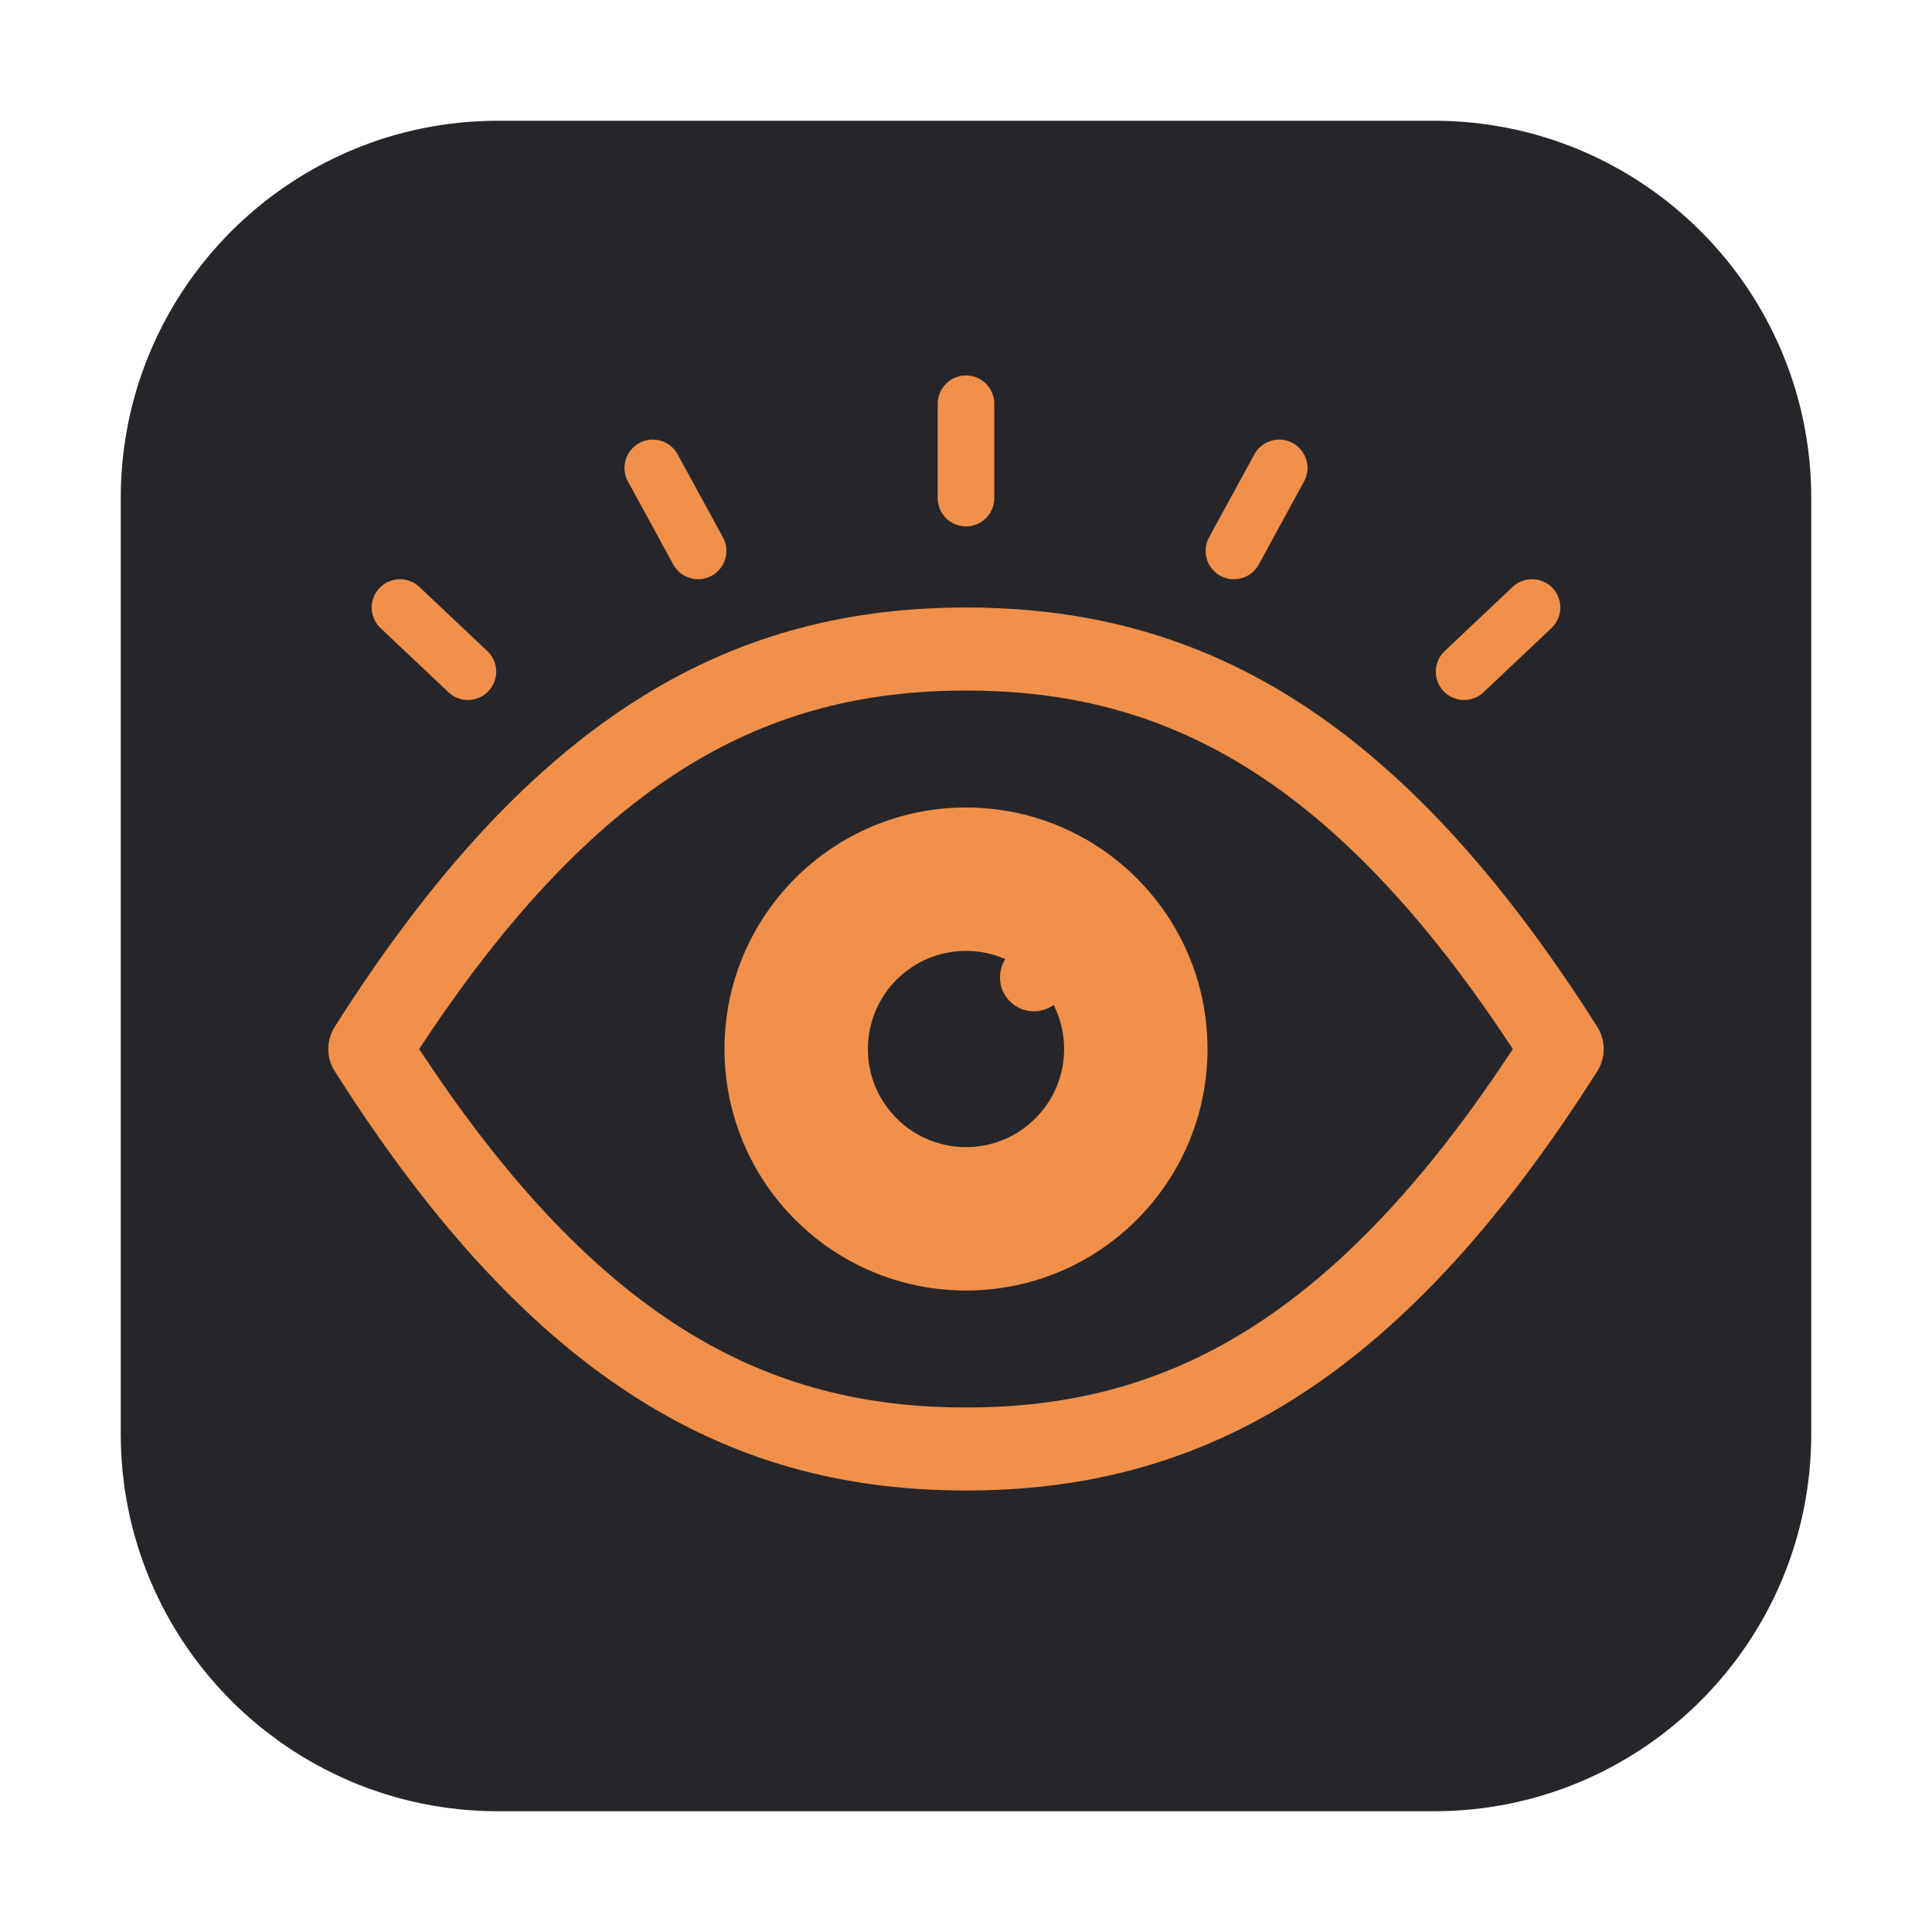
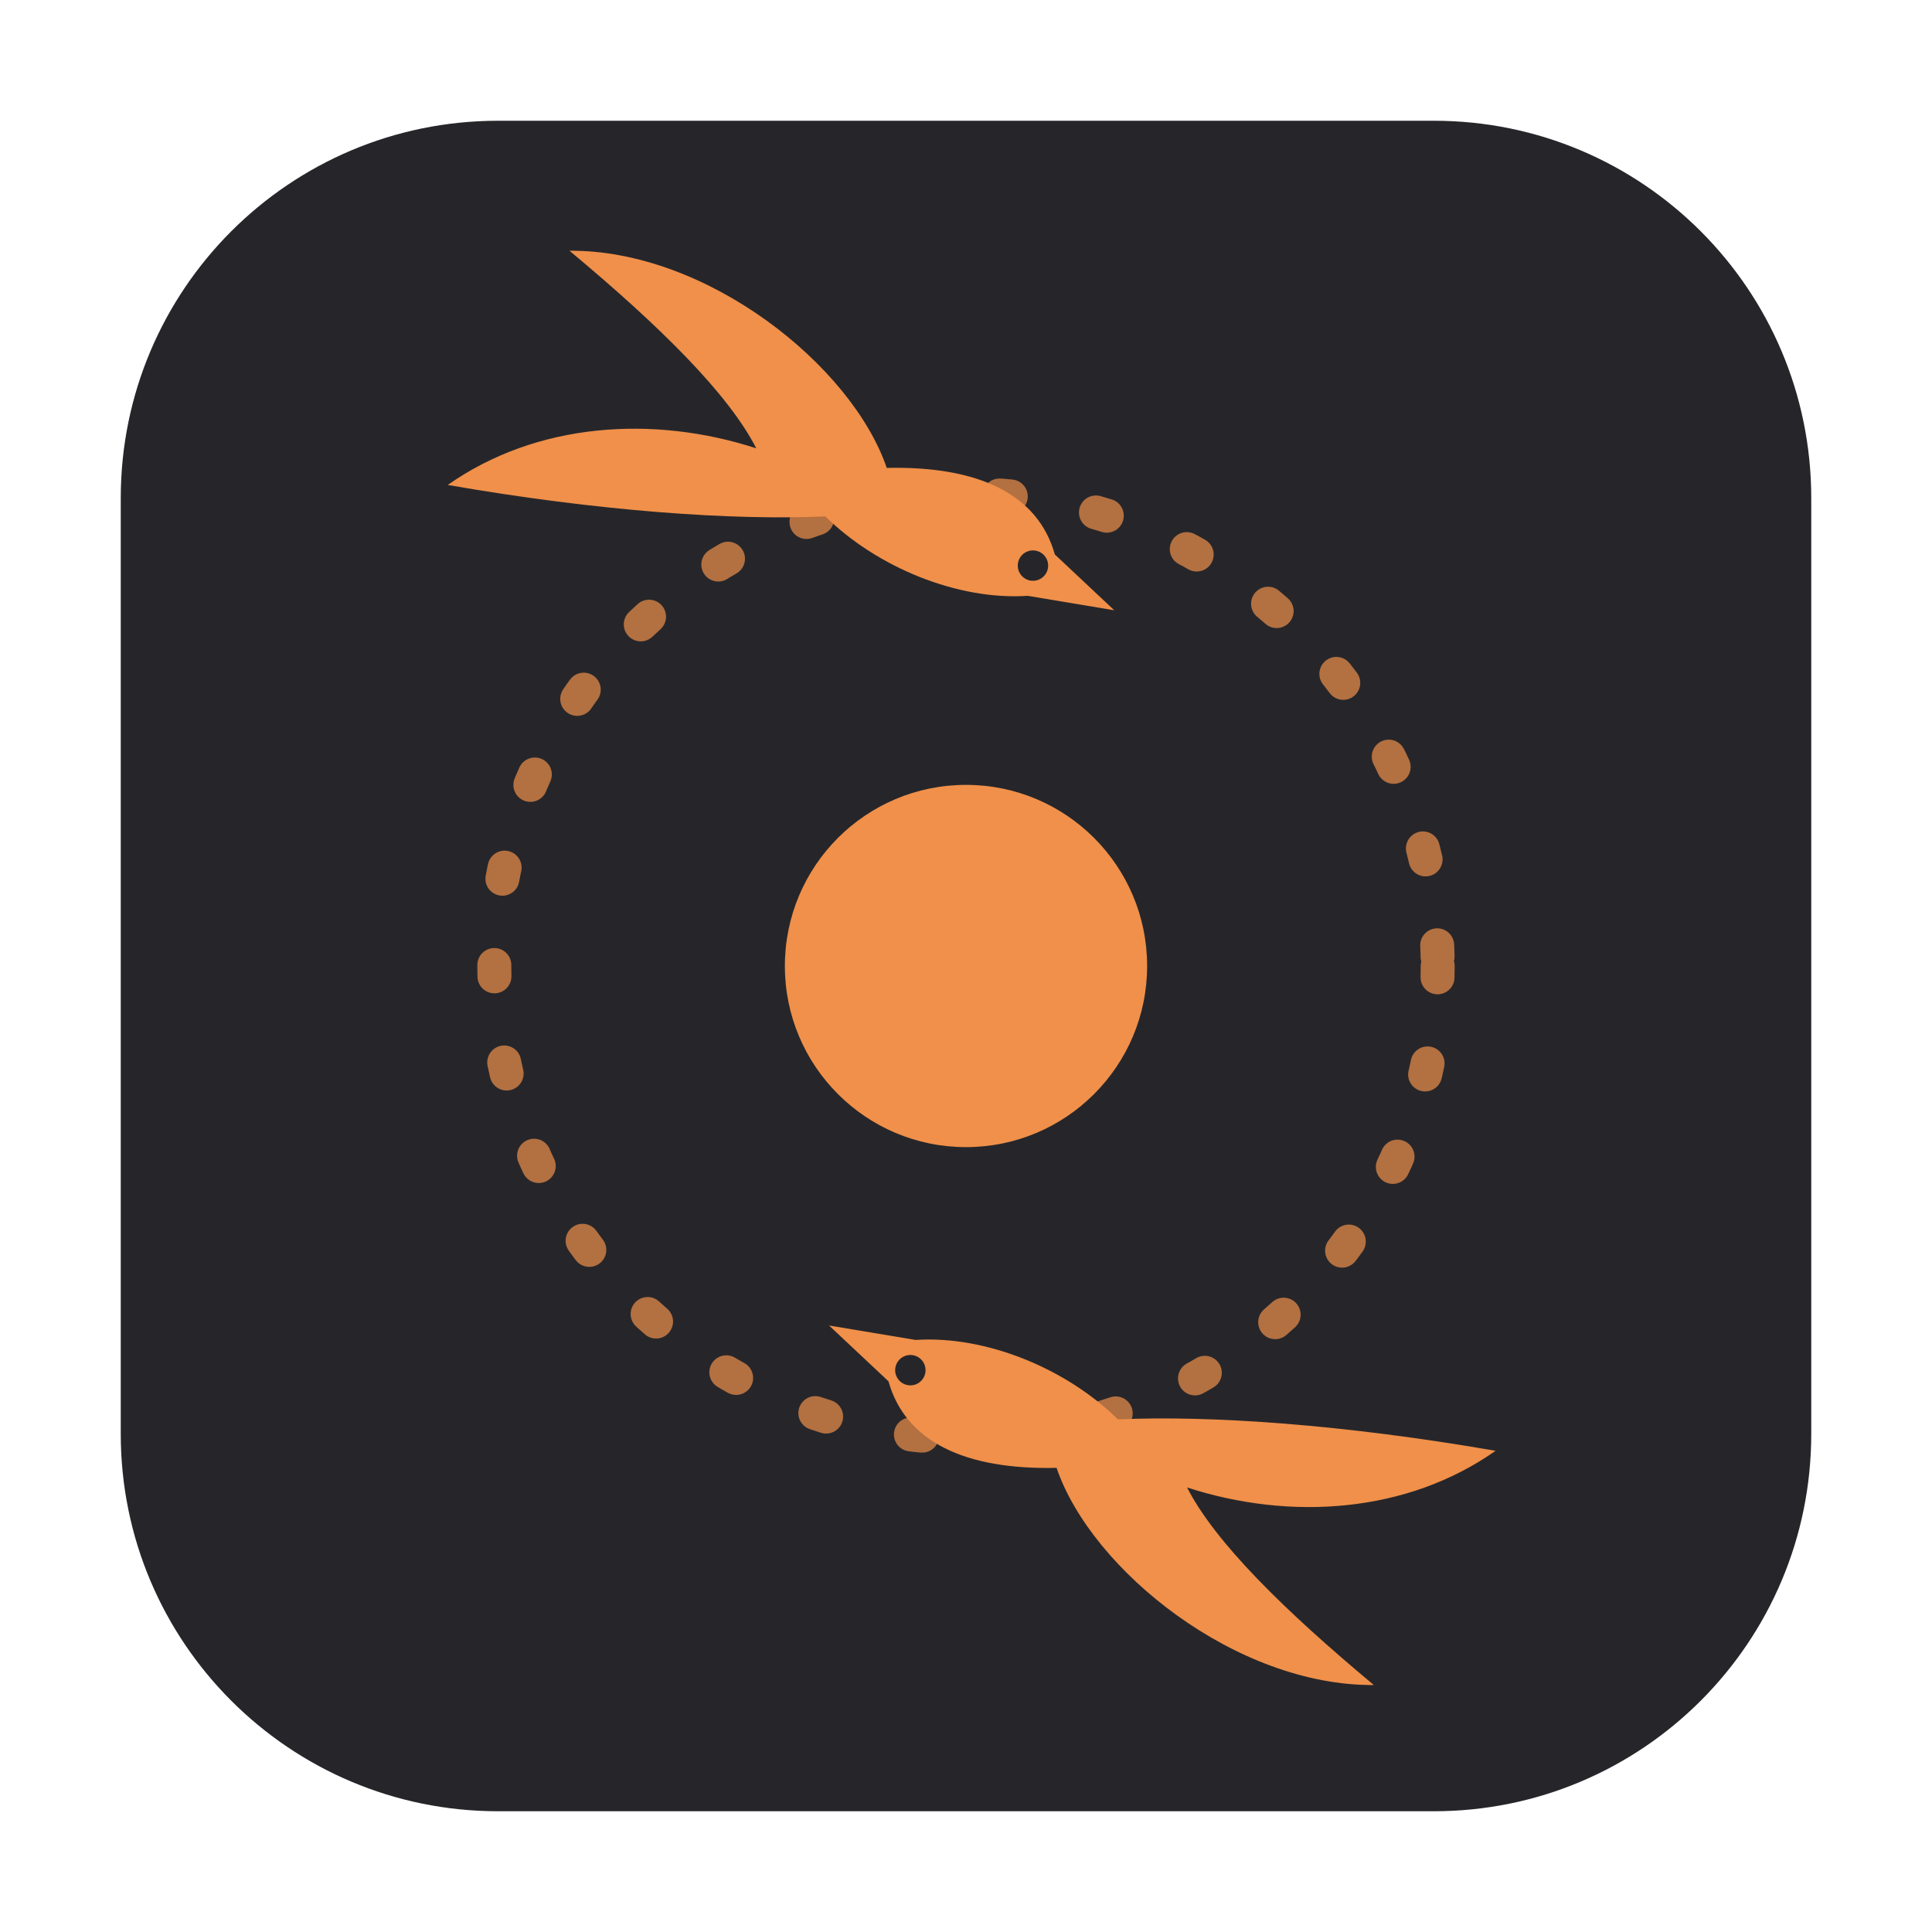
<svg xmlns="http://www.w3.org/2000/svg" viewBox="0 0 1024 1024">
  <rect x="64" y="64" width="896" height="896" rx="200" fill="#26262a" />
-   <g transform="translate(0 44)">
-     <g fill="none" stroke="#f0904a" stroke-linecap="round" stroke-linejoin="round">
-       <path d="M196 512 C 300 348, 400 300, 512 300 C 624 300, 724 348, 828 512 C 724 676, 624 724, 512 724 C 400 724, 300 676, 196 512 Z" stroke-width="44" />
-       <path d="M512 220 V170 M370 248 L346 204 M654 248 L678 204 M248 312 L212 278 M776 312 L812 278" stroke-width="30" />
+   <circle cx="512" cy="512" r="96" fill="#f0904a" />
+   <circle cx="512" cy="512" r="250" fill="none" stroke="#f0904a" stroke-width="18" stroke-dasharray="6 46" stroke-linecap="round" opacity="0.7" />
+   <defs>
+     <g id="raven" fill="#f0904a">
+       <path d="M0,0 C-30,-40 -110,-70 -170,-50 C-120,-30 -80,-10 -60,10 C-110,10 -160,30 -190,70 C-120,60 -60,45 -20,30 C10,45 50,48 80,36 L120,30 L86,14 C70,-10 40,-14 0,0 Z" />
+       <circle cx="78" cy="22" r="7" fill="#26262a" />
    </g>
-     <circle cx="512" cy="512" r="128" fill="#f0904a" />
-     <circle cx="512" cy="512" r="52" fill="#26262a" />
-     <circle cx="548" cy="474" r="18" fill="#f0904a" />
-   </g>
+   </defs>
+   <use href="#raven" transform="translate(470 248) rotate(18) scale(1.15)" />
+   <use href="#raven" transform="translate(560 778) rotate(198) scale(1.15)" />
</svg>
